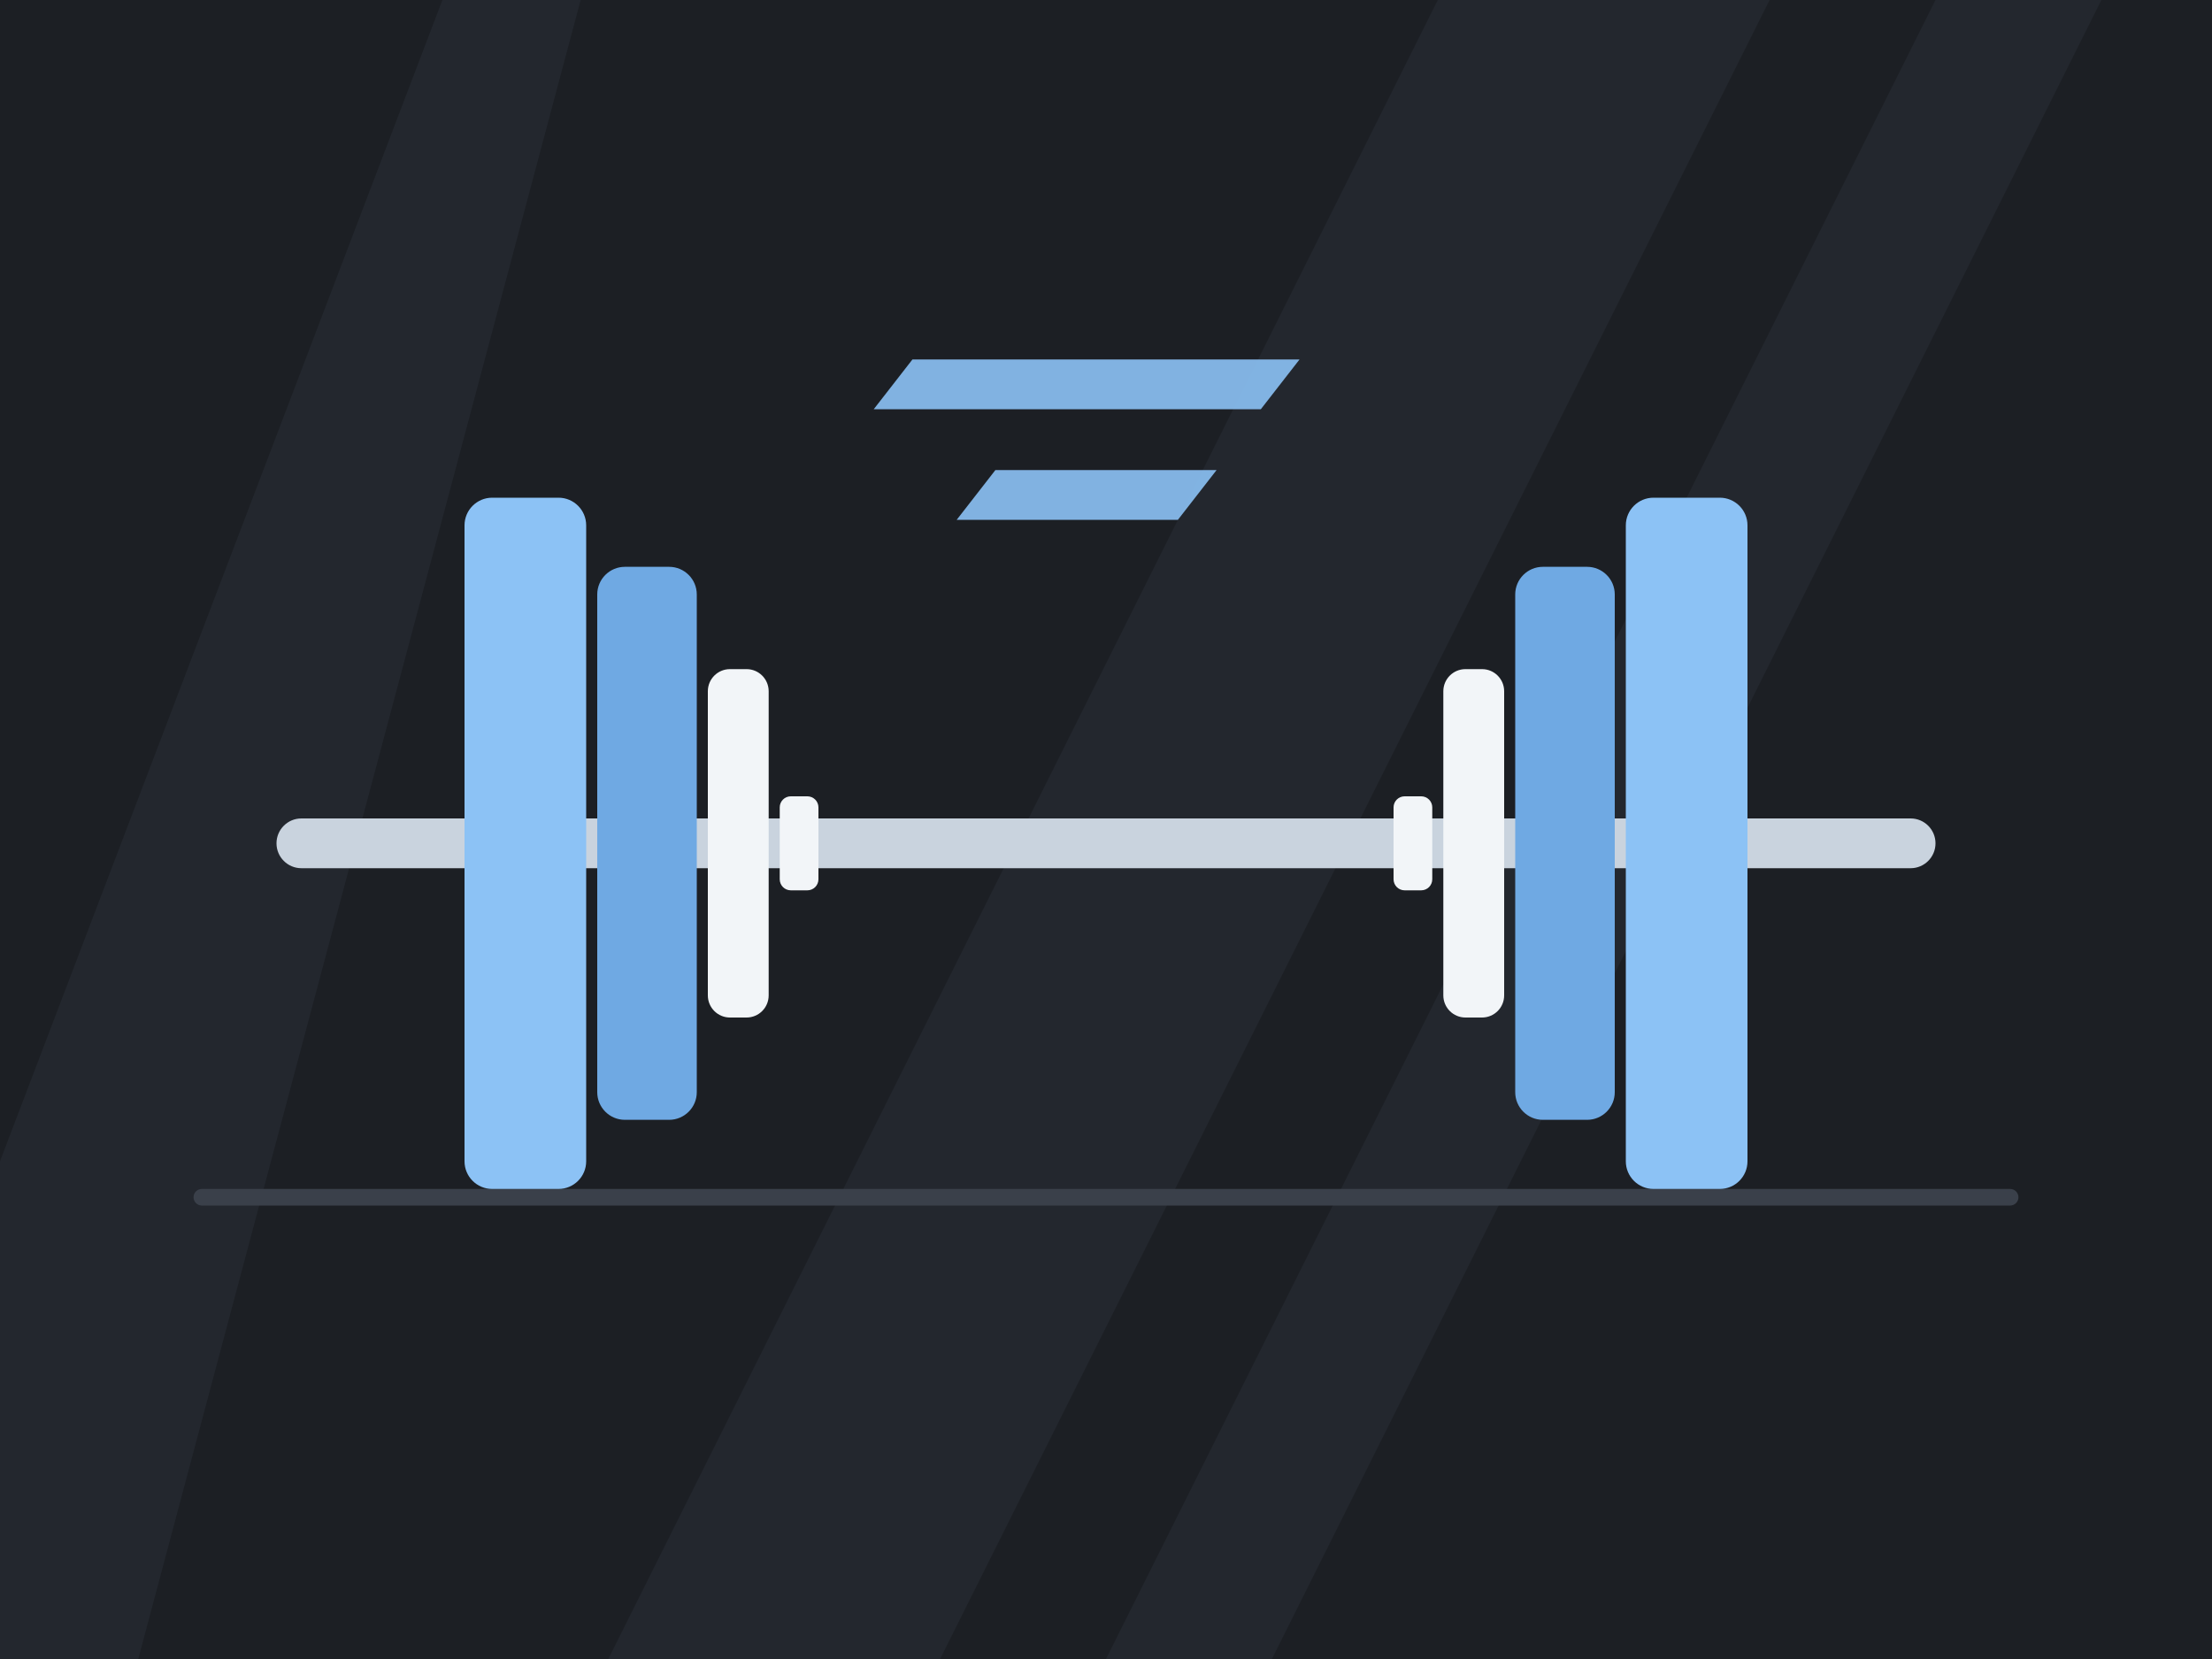
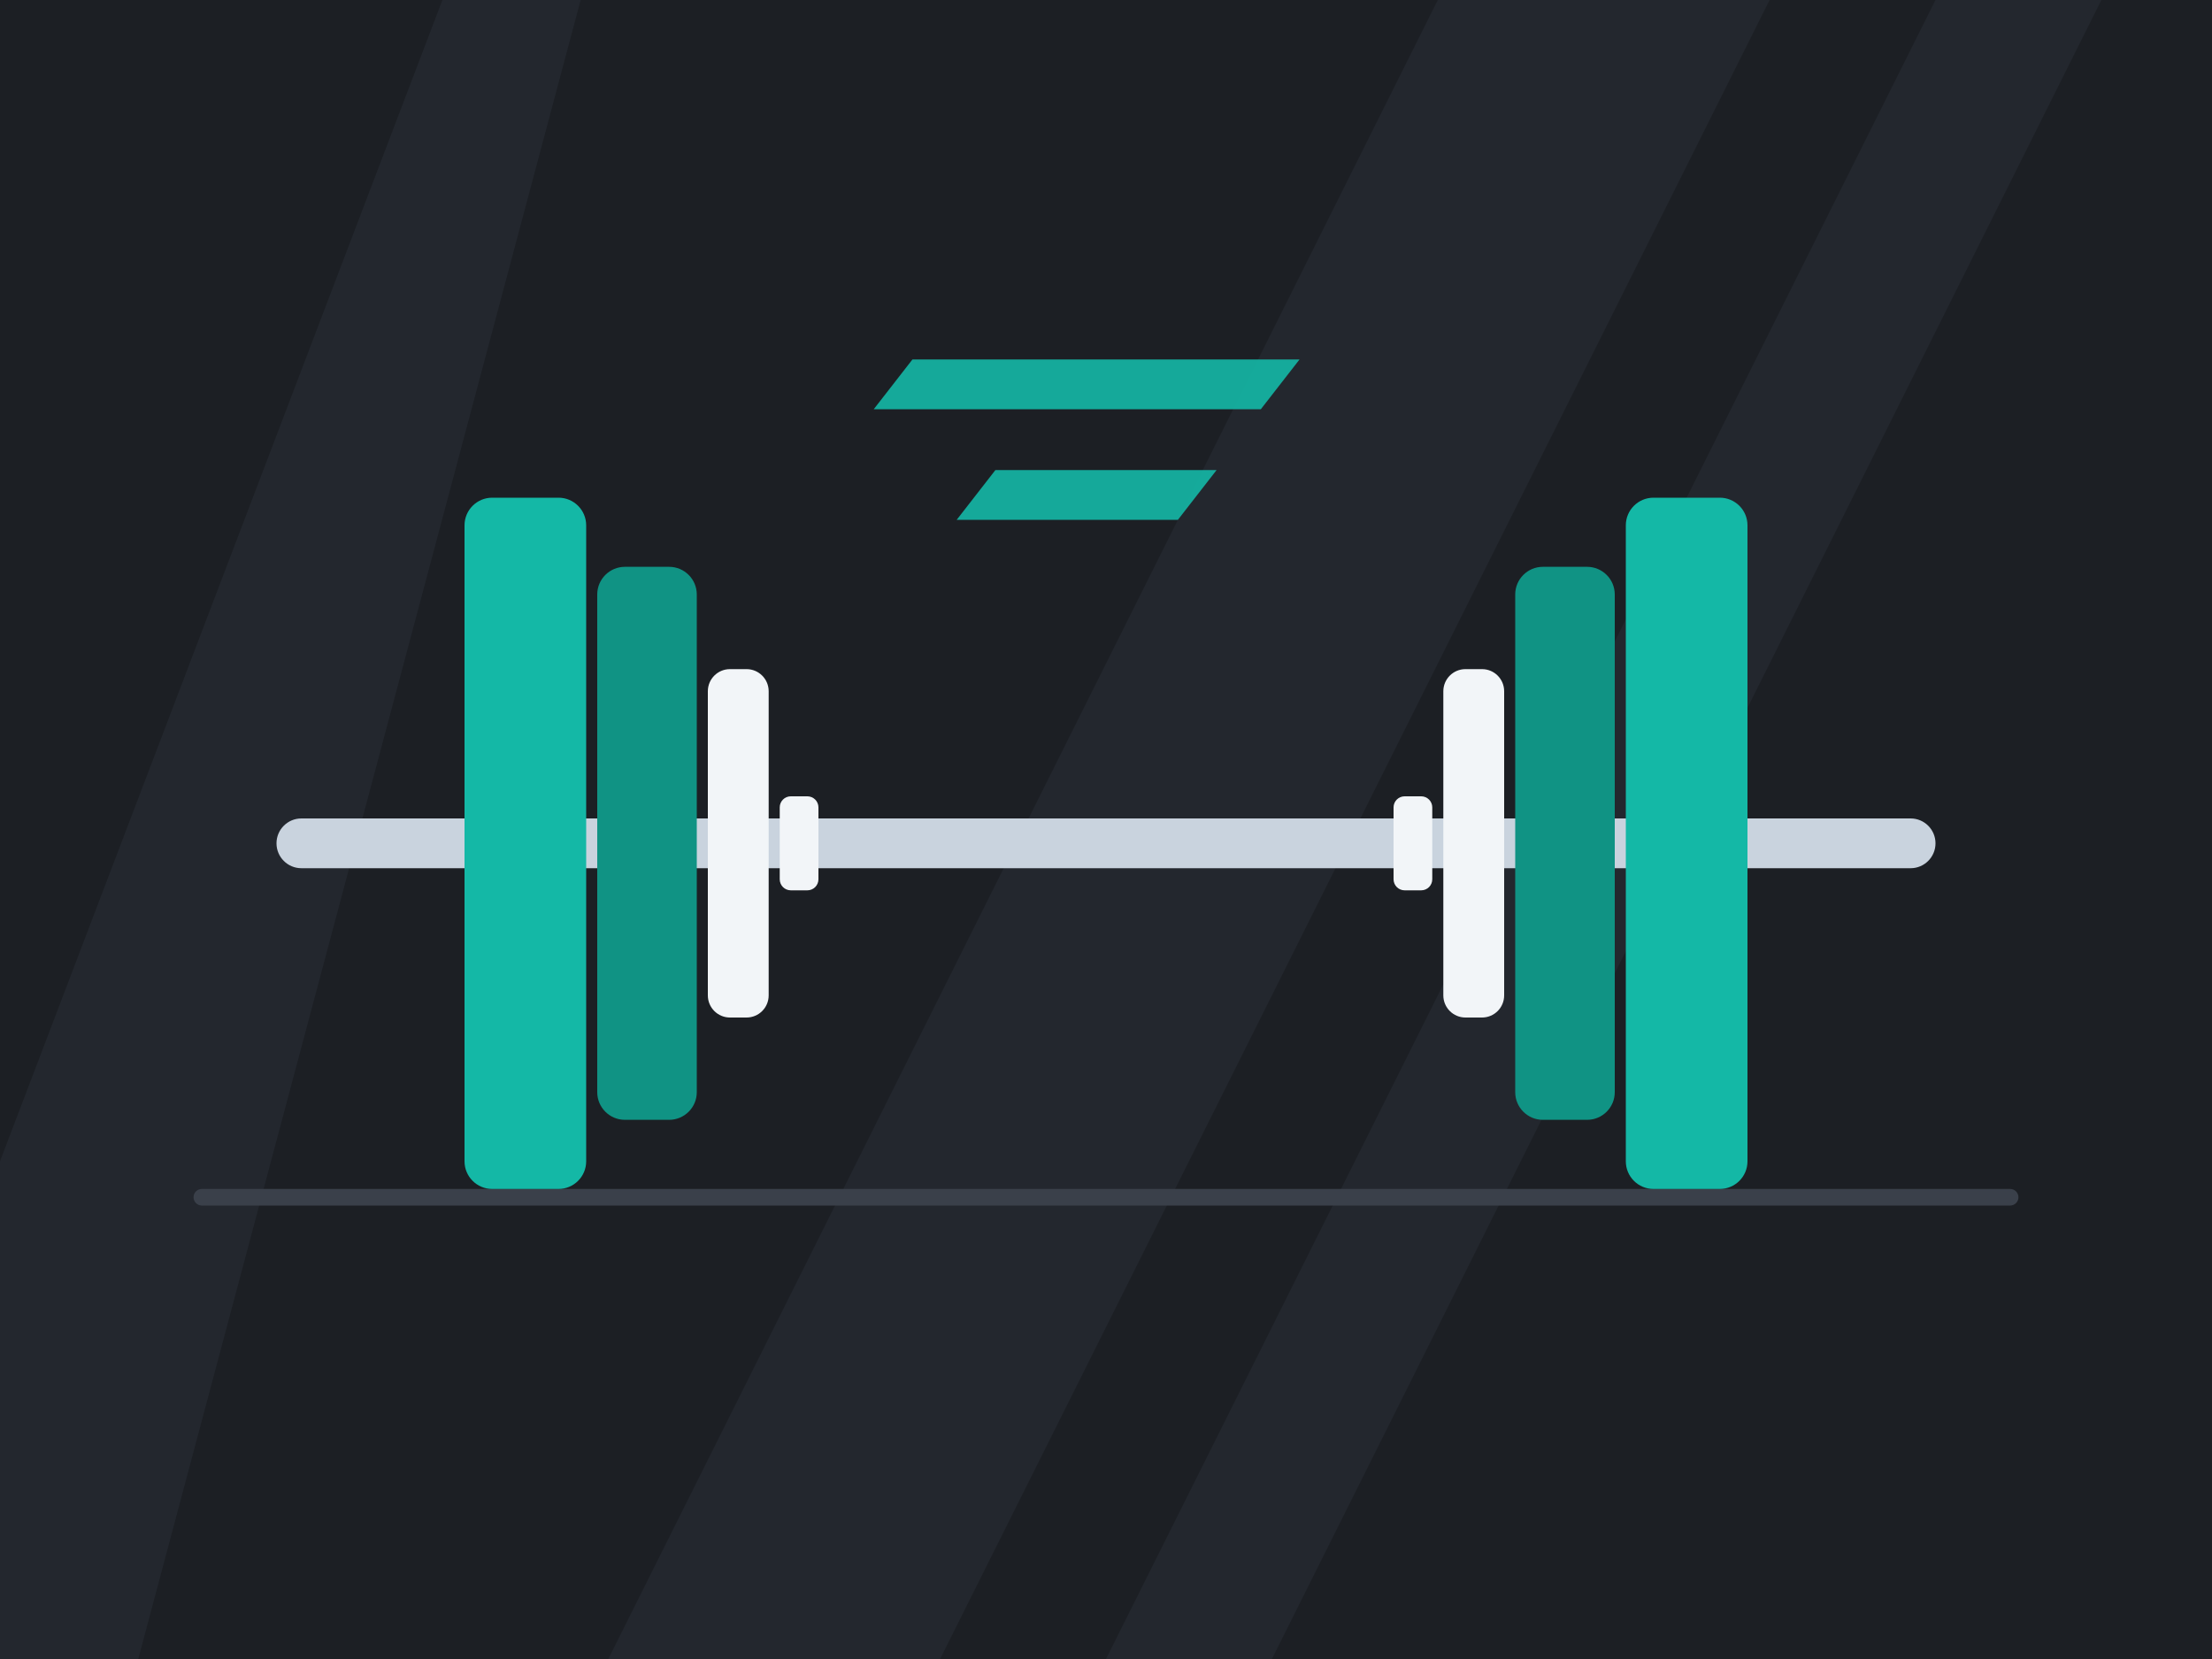
<svg xmlns="http://www.w3.org/2000/svg" viewBox="0 0 800 600">
  <rect width="800" height="600" fill="#1C1F24" />
  <g fill="#23272E">
    <path d="M520 0h120L340 600H220z" />
    <path d="M700 0h60L460 600h-60z" />
    <path d="M0 420L160 0h50L50 600H0z" />
  </g>
  <rect x="70" y="430" width="660" height="6" rx="3" fill="#3A404A" />
  <g transform="translate(0 -20)">
    <rect x="100" y="316" width="600" height="18" rx="9" fill="#C9D3DE" />
-     <g fill="#8CC2F5">
+     <g fill="#14B8A6">
      <rect x="168" y="200" width="44" height="250" rx="10" />
-       <rect x="216" y="225" width="36" height="200" rx="10" fill="#6FA9E3" />
+       <rect x="216" y="225" width="36" height="200" rx="10" fill="#109384" />
      <rect x="256" y="262" width="22" height="126" rx="8" fill="#F2F5F8" />
      <rect x="588" y="200" width="44" height="250" rx="10" />
-       <rect x="548" y="225" width="36" height="200" rx="10" fill="#6FA9E3" />
+       <rect x="548" y="225" width="36" height="200" rx="10" fill="#109384" />
      <rect x="522" y="262" width="22" height="126" rx="8" fill="#F2F5F8" />
    </g>
    <rect x="282" y="308" width="14" height="34" rx="4" fill="#F2F5F8" />
    <rect x="504" y="308" width="14" height="34" rx="4" fill="#F2F5F8" />
  </g>
-   <g fill="#8CC2F5" opacity=".9">
+   <g fill="#14B8A6" opacity=".9">
    <path d="M330 130h140l-14 18H316z" />
    <path d="M360 170h80l-14 18h-80z" />
  </g>
</svg>
